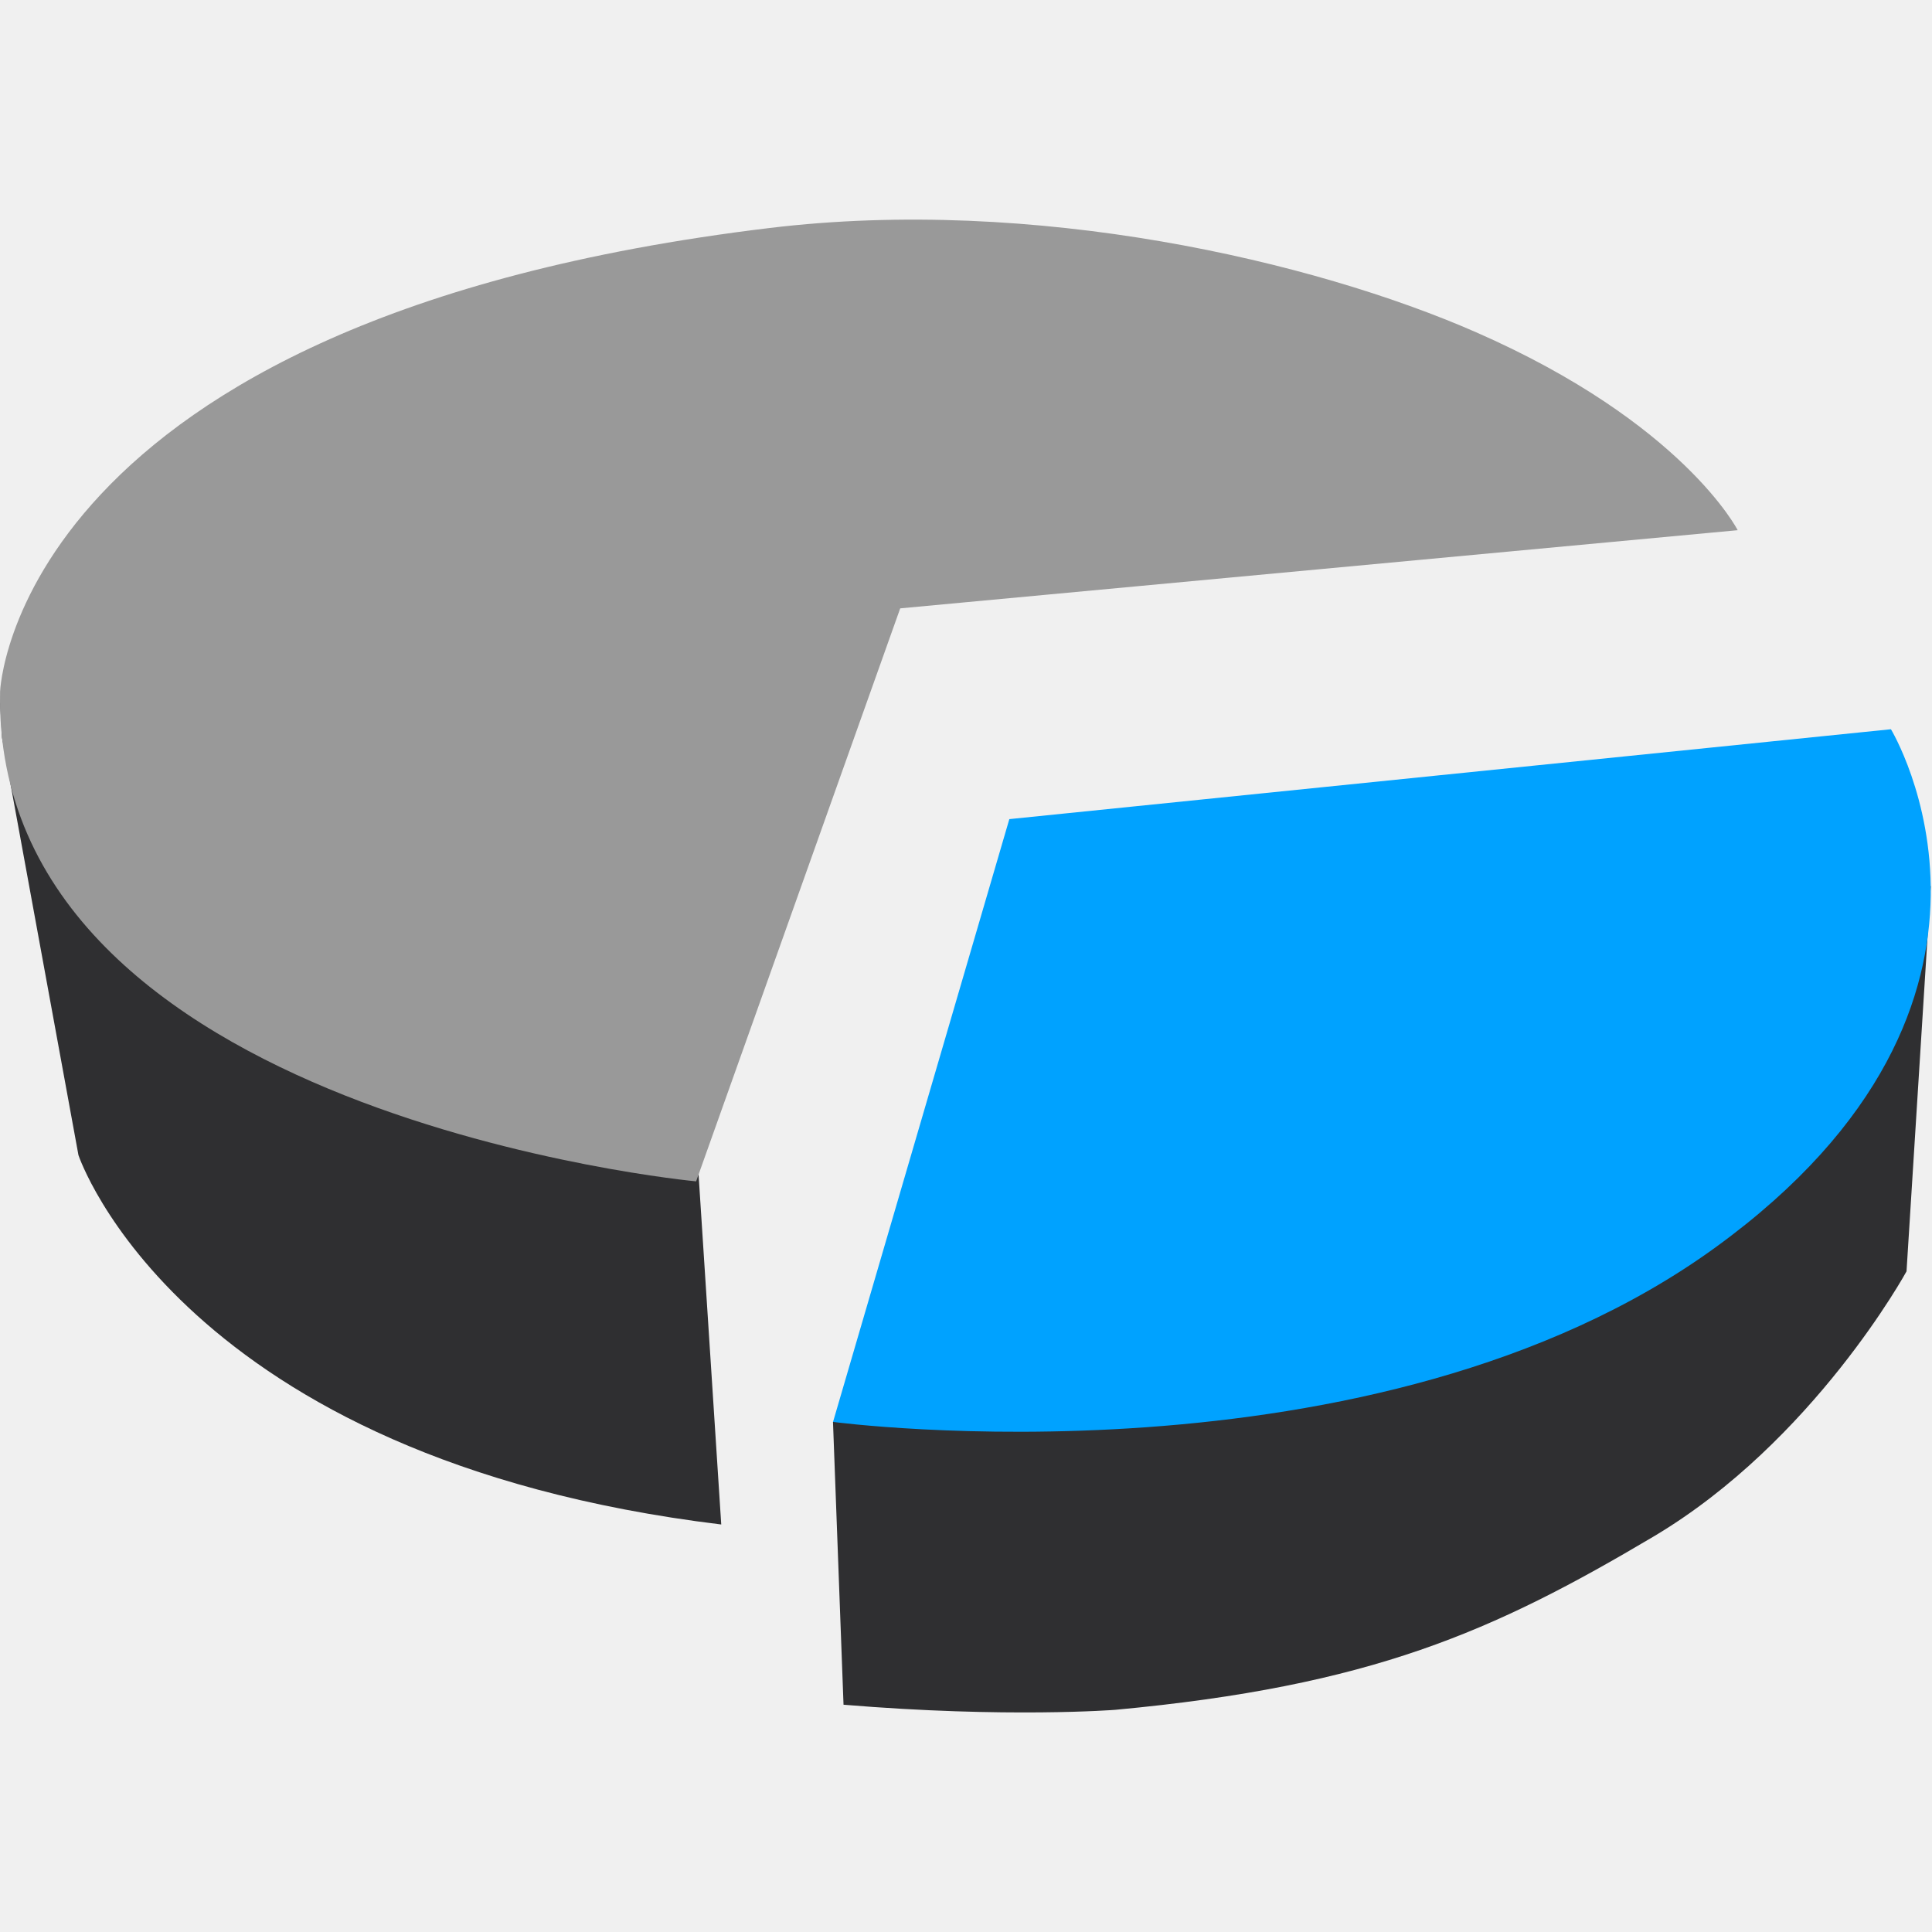
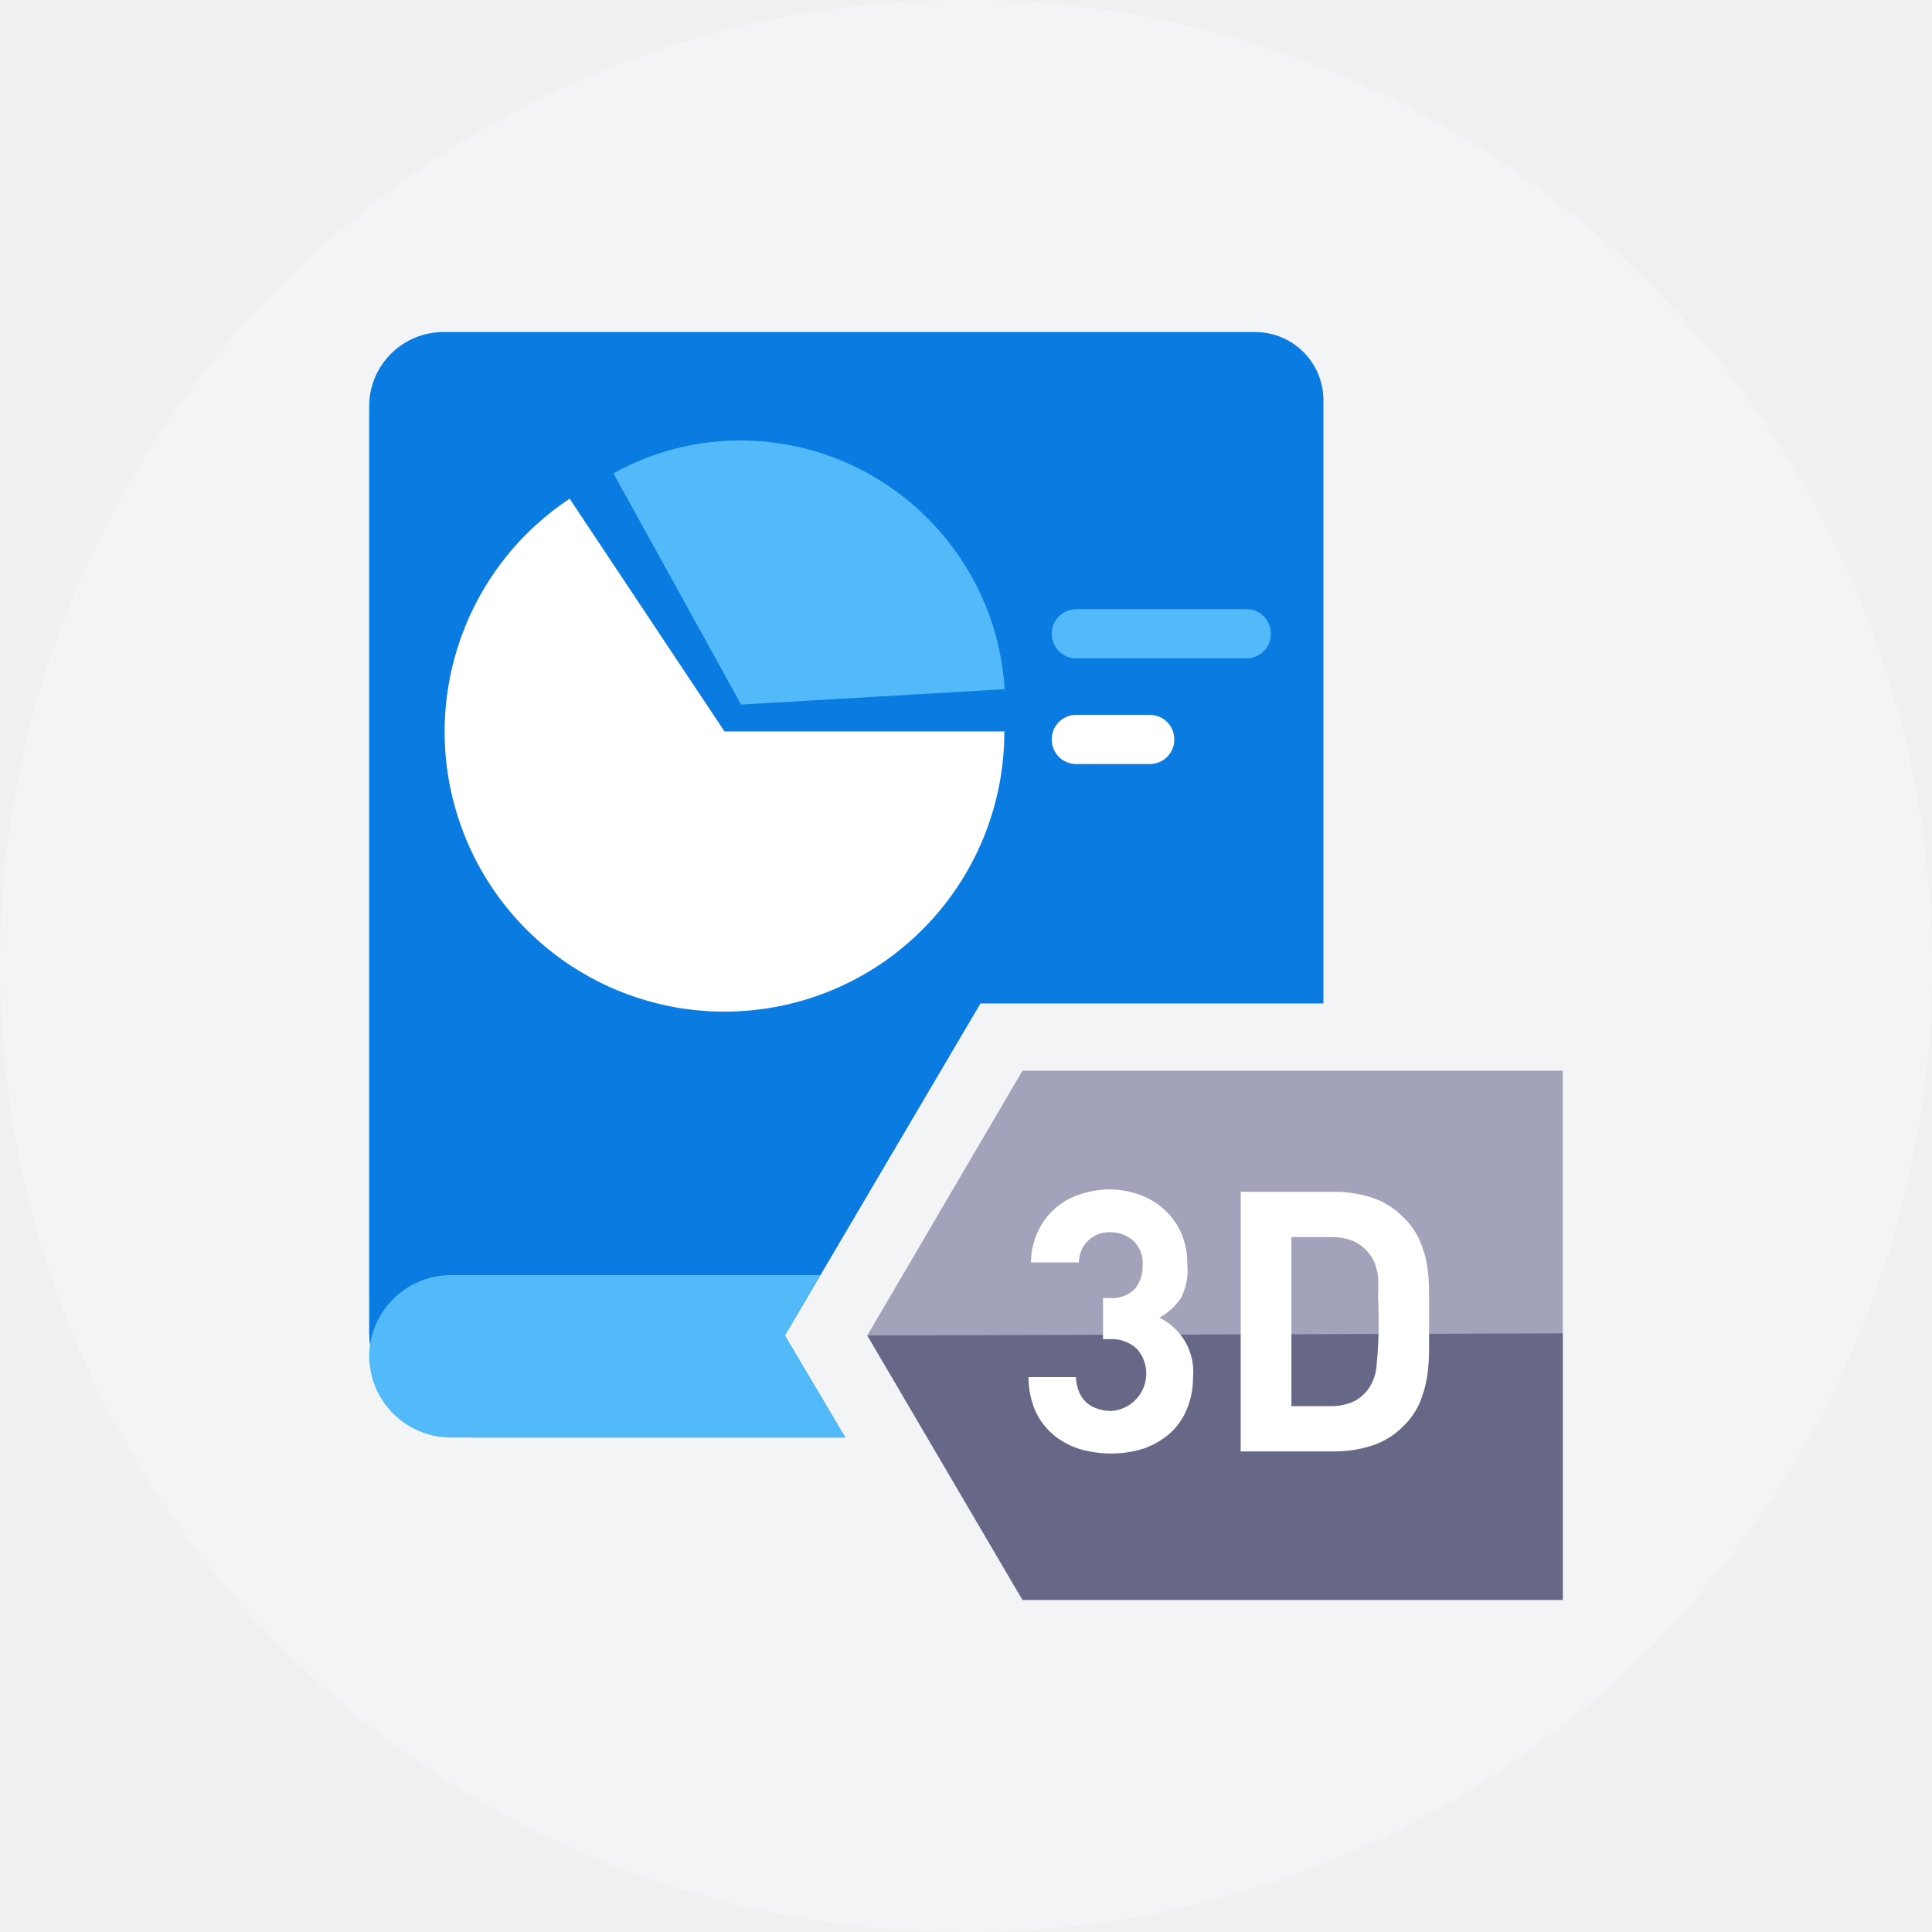
- <svg xmlns="http://www.w3.org/2000/svg" class="icon" width="200px" height="200.00px" viewBox="0 0 1024 1024" version="1.1">
-   <path d="M1010.497 673.839s-49.129 90.065-134.051 140.544c-84.969 50.409-149.574 79.244-285.324 91.857 0 0-57.228 4.515-144.035-2.7l-5.585-149.876s254.883-49.804 362.915-109.242c108.009-59.462 166.772-71.494 189.859-119.226 23.087-47.732 29.068-55.622 29.068-55.622l-12.847 204.265zM41.584 612.259l-40.495-221.184L0.042 372.364l119.11 124.09 249.833 106.426 13.289 205.126c-287.139-34.909-340.689-195.747-340.689-195.747z" fill="#2F2F31" />
-   <path d="M909.191 661.178c-180.294 130.769-467.665 92.463-467.665 92.463l93.44-319.488 467.27-47.639s87.249 143.849-93.044 274.665z" fill="#00A2FF" />
-   <path d="M368.984 626.153S-4.566 591.197 0.042 366.615c0 0 6.749-197.306 407.761-245.76 140.544-16.989 288.489 17.524 374.505 55.226 109.801 48.105 138.705 104.937 138.705 104.937L477.133 322.444l-108.172 303.709z" fill="#999999" />
+ <svg xmlns="http://www.w3.org/2000/svg" viewBox="0 0 64 64">
+   <defs>
+     <style>.cls-1{isolation:isolate;}.cls-2{fill:#f2f4f5;}.cls-3{fill:#0a7be0;}.cls-4{fill:#53baf9;}.cls-5,.cls-7{fill:#a2a2ba;}.cls-6{fill:#fff;}.cls-7{mix-blend-mode:multiply;}</style>
+   </defs>
+   <g class="cls-1">
+     <g id="图层_1" data-name="图层 1">
+       <circle class="cls-2" cx="32" cy="32" r="32" />
+       <path class="cls-3" d="M26,44.24l6.48-11H43.84V13.26A2.26,2.26,0,0,0,41.58,11H14.69a2.46,2.46,0,0,0-2.46,2.46V44.12a3.51,3.51,0,0,0,3.51,3.5H28Z" />
+       <path class="cls-4" d="M26,44.24l1.17-2H14.93a2.71,2.71,0,0,0-2.7,2.69h0a2.71,2.71,0,0,0,2.7,2.69H28Z" />
+       <polygon class="cls-5" points="33.87 53 28.73 44.24 33.87 35.47 51.77 35.47 51.77 53 33.87 53" />
+       <rect class="cls-4" x="34.84" y="20.18" width="7.26" height="1.63" rx="0.81" />
+       <rect class="cls-6" x="34.84" y="23.68" width="4.06" height="1.63" rx="0.81" />
+       <path class="cls-6" d="M24,24.23h9.27a9.27,9.27,0,1,1-14.4-7.71Z" />
+       <path class="cls-4" d="M24.55,23.34l-4.23-7.66a8.68,8.68,0,0,1,4.23-1.09,8.79,8.79,0,0,1,8.73,8.24Z" />
+       <polygon class="cls-7" points="33.87 53 28.73 44.24 51.77 44.17 51.77 53 33.87 53" />
+       <path class="cls-6" d="M39.3,46.72a2.17,2.17,0,0,1-.59.8,2.63,2.63,0,0,1-.87.48,3.6,3.6,0,0,1-1.05.15,3.86,3.86,0,0,1-1-.14,2.6,2.6,0,0,1-.87-.46,2.28,2.28,0,0,1-.61-.78,2.83,2.83,0,0,1-.24-1.15h1.57a1.47,1.47,0,0,0,.11.5,1,1,0,0,0,.25.35,1,1,0,0,0,.37.2,1.31,1.31,0,0,0,.44.07,1.24,1.24,0,0,0,.85-2.06,1.22,1.22,0,0,0-.9-.32h-.22V43h.22a1.05,1.05,0,0,0,.84-.31,1.17,1.17,0,0,0,.25-.77,1,1,0,0,0-.31-.82,1.12,1.12,0,0,0-.74-.28,1,1,0,0,0-1.06,1H34.15a2.59,2.59,0,0,1,.22-1,2.3,2.3,0,0,1,1.39-1.25,3.12,3.12,0,0,1,1-.17,3,3,0,0,1,1,.18,2.41,2.41,0,0,1,.83.51,2.26,2.26,0,0,1,.55.78,2.46,2.46,0,0,1,.19,1A2,2,0,0,1,39.12,43a2.1,2.1,0,0,1-.71.65,2,2,0,0,1,1.11,2A2.68,2.68,0,0,1,39.3,46.72Z" />
+       <path class="cls-6" d="M47.34,44.71a5.53,5.53,0,0,1-.07.92,3.69,3.69,0,0,1-.25.86,2.44,2.44,0,0,1-.55.77,2.52,2.52,0,0,1-1,.62,4,4,0,0,1-1.26.2H41.1v-8.6h3.11a4,4,0,0,1,1.26.2,2.54,2.54,0,0,1,1,.63,2.41,2.41,0,0,1,.55.76,3.32,3.32,0,0,1,.25.83,5.29,5.29,0,0,1,.07.9v1.91Zm-1.69-1.8a5.23,5.23,0,0,0,0-.62,2.11,2.11,0,0,0-.11-.45,1.38,1.38,0,0,0-.2-.33,1.42,1.42,0,0,0-.51-.4,2,2,0,0,0-.74-.13H42.78v5.6h1.27a1.85,1.85,0,0,0,.74-.13,1.32,1.32,0,0,0,.51-.4,1.5,1.5,0,0,0,.3-.81,13.29,13.29,0,0,0,.07-1.49C45.67,43.42,45.66,43.14,45.65,42.91Z" />
+     </g>
+   </g>
</svg>
